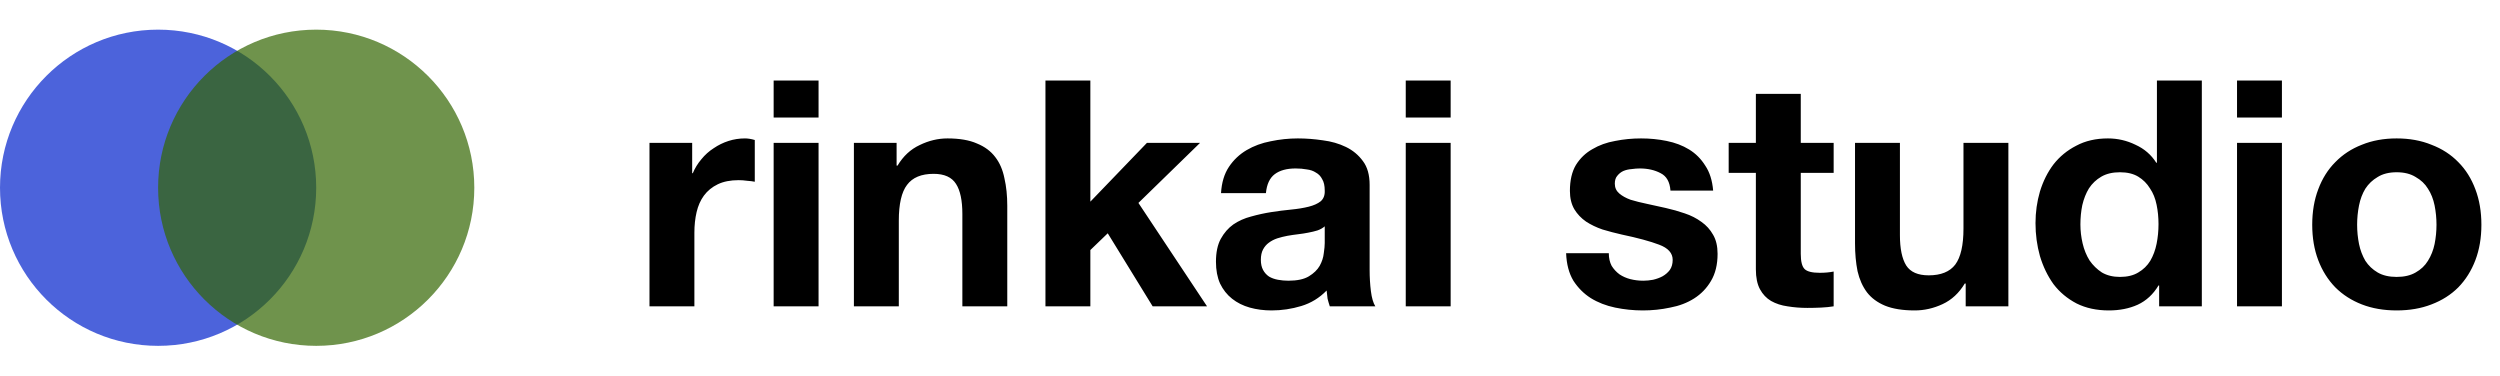
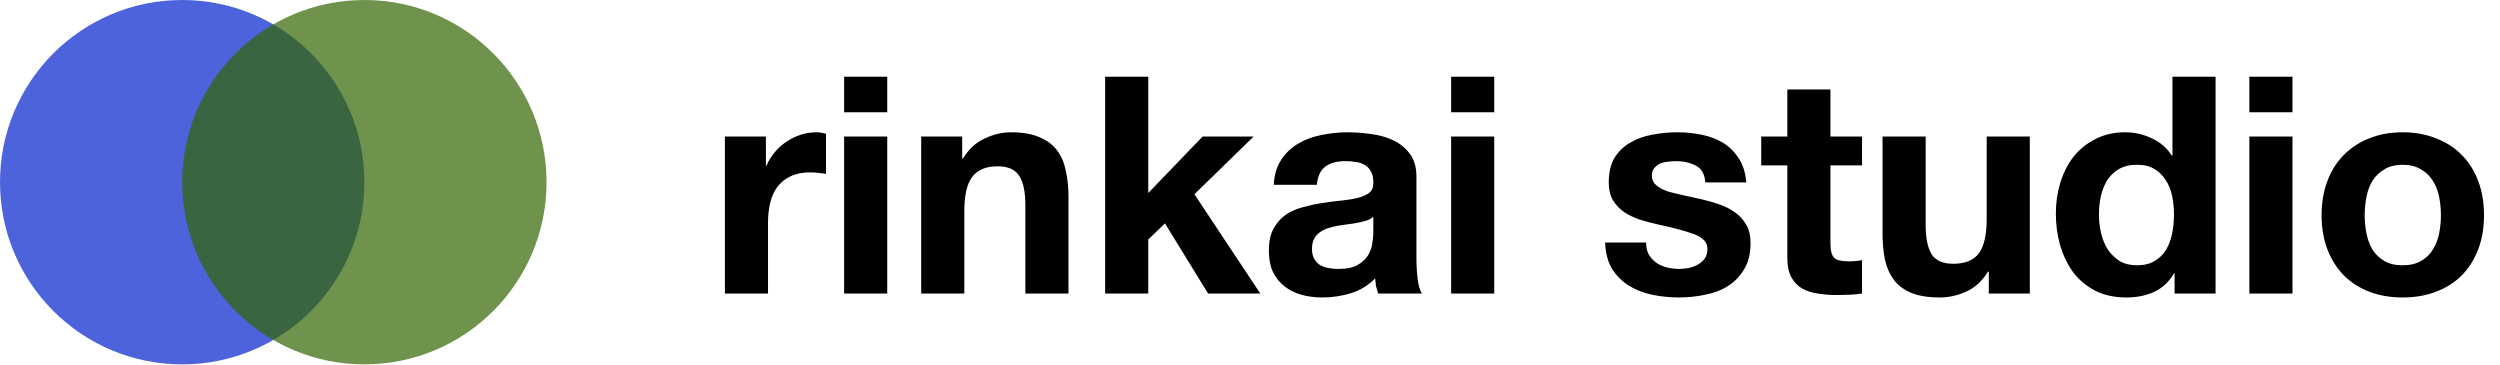
- <svg xmlns="http://www.w3.org/2000/svg" width="253" height="38" viewBox="0 0 253 38" fill="none">
-   <path d="M32 19C32 27.837 24.837 35 16 35C7.163 35 0 27.837 0 19C0 10.163 7.163 3 16 3C24.837 3 32 10.163 32 19Z" fill="#0022CC" fill-opacity="0.7" />
-   <path d="M48 19C48 27.837 40.837 35 32 35C23.163 35 16 27.837 16 19C16 10.163 23.163 3 32 3C40.837 3 48 10.163 48 19Z" fill="#336600" fill-opacity="0.7" />
-   <path d="M65.728 14.456H70.048V17.528H70.112C70.325 17.016 70.613 16.547 70.976 16.12C71.339 15.672 71.755 15.299 72.224 15C72.693 14.68 73.195 14.435 73.728 14.264C74.261 14.093 74.816 14.008 75.392 14.008C75.691 14.008 76.021 14.061 76.384 14.168V18.392C76.171 18.349 75.915 18.317 75.616 18.296C75.317 18.253 75.029 18.232 74.752 18.232C73.92 18.232 73.216 18.371 72.64 18.648C72.064 18.925 71.595 19.309 71.232 19.8C70.891 20.269 70.645 20.824 70.496 21.464C70.347 22.104 70.272 22.797 70.272 23.544V31H65.728V14.456ZM82.838 11.896H78.293V8.152H82.838V11.896ZM78.293 14.456H82.838V31H78.293V14.456ZM86.415 14.456H90.736V16.76H90.832C91.407 15.8 92.154 15.107 93.072 14.68C93.989 14.232 94.927 14.008 95.888 14.008C97.103 14.008 98.096 14.179 98.864 14.52C99.653 14.84 100.272 15.299 100.72 15.896C101.168 16.472 101.477 17.187 101.648 18.04C101.84 18.872 101.936 19.8 101.936 20.824V31H97.391V21.656C97.391 20.291 97.178 19.277 96.751 18.616C96.325 17.933 95.567 17.592 94.48 17.592C93.242 17.592 92.346 17.965 91.791 18.712C91.237 19.437 90.96 20.643 90.96 22.328V31H86.415V14.456ZM105.8 8.152H110.344V20.408L116.072 14.456H121.448L115.208 20.536L122.152 31H116.648L112.104 23.608L110.344 25.304V31H105.8V8.152ZM123.567 19.544C123.631 18.477 123.898 17.592 124.367 16.888C124.837 16.184 125.434 15.619 126.159 15.192C126.885 14.765 127.695 14.467 128.591 14.296C129.509 14.104 130.426 14.008 131.343 14.008C132.175 14.008 133.018 14.072 133.871 14.2C134.725 14.307 135.503 14.531 136.207 14.872C136.911 15.213 137.487 15.693 137.935 16.312C138.383 16.909 138.607 17.709 138.607 18.712V27.32C138.607 28.067 138.65 28.781 138.735 29.464C138.821 30.147 138.97 30.659 139.183 31H134.575C134.49 30.744 134.415 30.488 134.351 30.232C134.309 29.955 134.277 29.677 134.255 29.4C133.53 30.147 132.677 30.669 131.695 30.968C130.714 31.267 129.711 31.416 128.687 31.416C127.898 31.416 127.162 31.32 126.479 31.128C125.797 30.936 125.199 30.637 124.687 30.232C124.175 29.827 123.77 29.315 123.471 28.696C123.194 28.077 123.055 27.341 123.055 26.488C123.055 25.549 123.215 24.781 123.535 24.184C123.877 23.565 124.303 23.075 124.815 22.712C125.349 22.349 125.946 22.083 126.607 21.912C127.29 21.72 127.973 21.571 128.655 21.464C129.338 21.357 130.01 21.272 130.671 21.208C131.333 21.144 131.919 21.048 132.431 20.92C132.943 20.792 133.349 20.611 133.647 20.376C133.946 20.12 134.085 19.757 134.063 19.288C134.063 18.797 133.978 18.413 133.807 18.136C133.658 17.837 133.445 17.613 133.167 17.464C132.911 17.293 132.602 17.187 132.239 17.144C131.898 17.08 131.525 17.048 131.119 17.048C130.223 17.048 129.519 17.24 129.007 17.624C128.495 18.008 128.197 18.648 128.111 19.544H123.567ZM134.063 22.904C133.871 23.075 133.626 23.213 133.327 23.32C133.05 23.405 132.741 23.48 132.399 23.544C132.079 23.608 131.738 23.661 131.375 23.704C131.013 23.747 130.65 23.8 130.287 23.864C129.946 23.928 129.605 24.013 129.263 24.12C128.943 24.227 128.655 24.376 128.399 24.568C128.165 24.739 127.973 24.963 127.823 25.24C127.674 25.517 127.599 25.869 127.599 26.296C127.599 26.701 127.674 27.043 127.823 27.32C127.973 27.597 128.175 27.821 128.431 27.992C128.687 28.141 128.986 28.248 129.327 28.312C129.669 28.376 130.021 28.408 130.383 28.408C131.279 28.408 131.973 28.259 132.463 27.96C132.954 27.661 133.317 27.309 133.551 26.904C133.786 26.477 133.925 26.051 133.967 25.624C134.031 25.197 134.063 24.856 134.063 24.6V22.904ZM146.806 11.896H142.262V8.152H146.806V11.896ZM142.262 14.456H146.806V31H142.262V14.456ZM162.811 25.624C162.811 26.115 162.907 26.541 163.099 26.904C163.312 27.245 163.579 27.533 163.899 27.768C164.219 27.981 164.581 28.141 164.987 28.248C165.413 28.355 165.851 28.408 166.299 28.408C166.619 28.408 166.949 28.376 167.291 28.312C167.653 28.227 167.973 28.109 168.251 27.96C168.549 27.789 168.795 27.576 168.987 27.32C169.179 27.043 169.275 26.701 169.275 26.296C169.275 25.613 168.816 25.101 167.899 24.76C167.003 24.419 165.744 24.077 164.123 23.736C163.461 23.587 162.811 23.416 162.171 23.224C161.552 23.011 160.997 22.744 160.507 22.424C160.016 22.083 159.621 21.667 159.323 21.176C159.024 20.664 158.875 20.045 158.875 19.32C158.875 18.253 159.077 17.379 159.483 16.696C159.909 16.013 160.464 15.48 161.147 15.096C161.829 14.691 162.597 14.413 163.451 14.264C164.304 14.093 165.179 14.008 166.075 14.008C166.971 14.008 167.835 14.093 168.667 14.264C169.52 14.435 170.277 14.723 170.939 15.128C171.6 15.533 172.144 16.077 172.571 16.76C173.019 17.421 173.285 18.264 173.371 19.288H169.051C168.987 18.413 168.656 17.827 168.059 17.528C167.461 17.208 166.757 17.048 165.947 17.048C165.691 17.048 165.413 17.069 165.115 17.112C164.816 17.133 164.539 17.197 164.283 17.304C164.048 17.411 163.845 17.571 163.675 17.784C163.504 17.976 163.419 18.243 163.419 18.584C163.419 18.989 163.568 19.32 163.867 19.576C164.165 19.832 164.549 20.045 165.019 20.216C165.509 20.365 166.064 20.504 166.683 20.632C167.301 20.76 167.931 20.899 168.571 21.048C169.232 21.197 169.872 21.379 170.491 21.592C171.131 21.805 171.696 22.093 172.187 22.456C172.677 22.797 173.072 23.235 173.371 23.768C173.669 24.28 173.819 24.92 173.819 25.688C173.819 26.776 173.595 27.693 173.147 28.44C172.72 29.165 172.155 29.752 171.451 30.2C170.747 30.648 169.936 30.957 169.019 31.128C168.123 31.32 167.205 31.416 166.267 31.416C165.307 31.416 164.368 31.32 163.451 31.128C162.533 30.936 161.712 30.616 160.987 30.168C160.283 29.72 159.696 29.133 159.227 28.408C158.779 27.661 158.533 26.733 158.491 25.624H162.811ZM182.238 14.456H185.566V17.496H182.238V25.688C182.238 26.456 182.366 26.968 182.622 27.224C182.878 27.48 183.39 27.608 184.158 27.608C184.414 27.608 184.659 27.597 184.894 27.576C185.129 27.555 185.353 27.523 185.566 27.48V31C185.182 31.064 184.755 31.107 184.286 31.128C183.817 31.149 183.358 31.16 182.91 31.16C182.206 31.16 181.534 31.107 180.894 31C180.275 30.915 179.721 30.733 179.23 30.456C178.761 30.179 178.387 29.784 178.11 29.272C177.833 28.76 177.694 28.088 177.694 27.256V17.496H174.942V14.456H177.694V9.496H182.238V14.456ZM203.248 31H198.928V28.696H198.832C198.256 29.656 197.509 30.349 196.592 30.776C195.675 31.203 194.736 31.416 193.776 31.416C192.56 31.416 191.557 31.256 190.768 30.936C190 30.616 189.392 30.168 188.944 29.592C188.496 28.995 188.176 28.28 187.984 27.448C187.813 26.595 187.728 25.656 187.728 24.632V14.456H192.272V23.8C192.272 25.165 192.485 26.189 192.912 26.872C193.339 27.533 194.096 27.864 195.184 27.864C196.421 27.864 197.317 27.501 197.872 26.776C198.427 26.029 198.704 24.813 198.704 23.128V14.456H203.248V31ZM218.441 22.68C218.441 21.997 218.377 21.347 218.249 20.728C218.121 20.088 217.897 19.533 217.577 19.064C217.278 18.573 216.883 18.179 216.393 17.88C215.902 17.581 215.283 17.432 214.537 17.432C213.79 17.432 213.161 17.581 212.649 17.88C212.137 18.179 211.721 18.573 211.401 19.064C211.102 19.555 210.878 20.12 210.729 20.76C210.601 21.379 210.537 22.029 210.537 22.712C210.537 23.352 210.611 23.992 210.761 24.632C210.91 25.272 211.145 25.848 211.465 26.36C211.806 26.851 212.222 27.256 212.713 27.576C213.225 27.875 213.833 28.024 214.537 28.024C215.283 28.024 215.902 27.875 216.393 27.576C216.905 27.277 217.31 26.883 217.609 26.392C217.907 25.88 218.121 25.304 218.249 24.664C218.377 24.024 218.441 23.363 218.441 22.68ZM218.505 28.888H218.441C217.907 29.784 217.203 30.435 216.329 30.84C215.475 31.224 214.505 31.416 213.417 31.416C212.179 31.416 211.091 31.181 210.153 30.712C209.214 30.221 208.435 29.571 207.817 28.76C207.219 27.928 206.761 26.979 206.441 25.912C206.142 24.845 205.993 23.736 205.993 22.584C205.993 21.475 206.142 20.408 206.441 19.384C206.761 18.339 207.219 17.421 207.817 16.632C208.435 15.843 209.203 15.213 210.121 14.744C211.038 14.253 212.105 14.008 213.321 14.008C214.302 14.008 215.23 14.221 216.105 14.648C217.001 15.053 217.705 15.661 218.217 16.472H218.281V8.152H222.825V31H218.505V28.888ZM230.931 11.896H226.387V8.152H230.931V11.896ZM226.387 14.456H230.931V31H226.387V14.456ZM238.541 22.744C238.541 23.405 238.605 24.056 238.733 24.696C238.861 25.315 239.075 25.88 239.373 26.392C239.693 26.883 240.109 27.277 240.621 27.576C241.133 27.875 241.773 28.024 242.541 28.024C243.309 28.024 243.949 27.875 244.461 27.576C244.995 27.277 245.411 26.883 245.709 26.392C246.029 25.88 246.253 25.315 246.381 24.696C246.509 24.056 246.573 23.405 246.573 22.744C246.573 22.083 246.509 21.432 246.381 20.792C246.253 20.152 246.029 19.587 245.709 19.096C245.411 18.605 244.995 18.211 244.461 17.912C243.949 17.592 243.309 17.432 242.541 17.432C241.773 17.432 241.133 17.592 240.621 17.912C240.109 18.211 239.693 18.605 239.373 19.096C239.075 19.587 238.861 20.152 238.733 20.792C238.605 21.432 238.541 22.083 238.541 22.744ZM233.997 22.744C233.997 21.421 234.2 20.227 234.605 19.16C235.011 18.072 235.587 17.155 236.333 16.408C237.08 15.64 237.976 15.053 239.021 14.648C240.067 14.221 241.24 14.008 242.541 14.008C243.843 14.008 245.016 14.221 246.061 14.648C247.128 15.053 248.035 15.64 248.781 16.408C249.528 17.155 250.104 18.072 250.509 19.16C250.915 20.227 251.117 21.421 251.117 22.744C251.117 24.067 250.915 25.261 250.509 26.328C250.104 27.395 249.528 28.312 248.781 29.08C248.035 29.827 247.128 30.403 246.061 30.808C245.016 31.213 243.843 31.416 242.541 31.416C241.24 31.416 240.067 31.213 239.021 30.808C237.976 30.403 237.08 29.827 236.333 29.08C235.587 28.312 235.011 27.395 234.605 26.328C234.2 25.261 233.997 24.067 233.997 22.744Z" fill="black" />
+ <svg xmlns="http://www.w3.org/2000/svg" width="247" height="36" viewBox="0 0 247 36" fill="none">
+   <path d="M36 18C36 27.941 27.941 36 18 36C8.059 36 0 27.941 0 18C0 8.059 8.059 0 18 0C27.941 0 36 8.059 36 18Z" fill="#0022CC" fill-opacity="0.7" />
+   <path d="M54 18C54 27.941 45.941 36 36 36C26.059 36 18 27.941 18 18C18 8.059 26.059 0 36 0C45.941 0 54 8.059 54 18Z" fill="#336600" fill-opacity="0.7" />
+   <path d="M71.62 13.49H75.67V16.37H75.73C75.93 15.89 76.2 15.45 76.54 15.05C76.88 14.63 77.27 14.28 77.71 14C78.15 13.7 78.62 13.47 79.12 13.31C79.62 13.15 80.14 13.07 80.68 13.07C80.96 13.07 81.27 13.12 81.61 13.22V17.18C81.41 17.14 81.17 17.11 80.89 17.09C80.61 17.05 80.34 17.03 80.08 17.03C79.3 17.03 78.64 17.16 78.1 17.42C77.56 17.68 77.12 18.04 76.78 18.5C76.46 18.94 76.23 19.46 76.09 20.06C75.95 20.66 75.88 21.31 75.88 22.01V29H71.62V13.49ZM87.66 11.09H83.4V7.58H87.66V11.09ZM83.4 13.49H87.66V29H83.4V13.49ZM91.014 13.49H95.064V15.65H95.154C95.695 14.75 96.394 14.1 97.254 13.7C98.115 13.28 98.995 13.07 99.894 13.07C101.035 13.07 101.965 13.23 102.685 13.55C103.425 13.85 104.005 14.28 104.425 14.84C104.845 15.38 105.135 16.05 105.295 16.85C105.475 17.63 105.565 18.5 105.565 19.46V29H101.305V20.24C101.305 18.96 101.105 18.01 100.705 17.39C100.305 16.75 99.594 16.43 98.575 16.43C97.415 16.43 96.575 16.78 96.055 17.48C95.534 18.16 95.275 19.29 95.275 20.87V29H91.014V13.49ZM109.188 7.58H113.448V19.07L118.818 13.49H123.858L118.008 19.19L124.518 29H119.358L115.098 22.07L113.448 23.66V29H109.188V7.58ZM125.844 18.26C125.904 17.26 126.154 16.43 126.594 15.77C127.034 15.11 127.594 14.58 128.274 14.18C128.954 13.78 129.714 13.5 130.554 13.34C131.414 13.16 132.274 13.07 133.134 13.07C133.914 13.07 134.704 13.13 135.504 13.25C136.304 13.35 137.034 13.56 137.694 13.88C138.354 14.2 138.894 14.65 139.314 15.23C139.734 15.79 139.944 16.54 139.944 17.48V25.55C139.944 26.25 139.984 26.92 140.064 27.56C140.144 28.2 140.284 28.68 140.484 29H136.164C136.084 28.76 136.014 28.52 135.954 28.28C135.914 28.02 135.884 27.76 135.864 27.5C135.184 28.2 134.384 28.69 133.464 28.97C132.544 29.25 131.604 29.39 130.644 29.39C129.904 29.39 129.214 29.3 128.574 29.12C127.934 28.94 127.374 28.66 126.894 28.28C126.414 27.9 126.034 27.42 125.754 26.84C125.494 26.26 125.364 25.57 125.364 24.77C125.364 23.89 125.514 23.17 125.814 22.61C126.134 22.03 126.534 21.57 127.014 21.23C127.514 20.89 128.074 20.64 128.694 20.48C129.334 20.3 129.974 20.16 130.614 20.06C131.254 19.96 131.884 19.88 132.504 19.82C133.124 19.76 133.674 19.67 134.154 19.55C134.634 19.43 135.014 19.26 135.294 19.04C135.574 18.8 135.704 18.46 135.684 18.02C135.684 17.56 135.604 17.2 135.444 16.94C135.304 16.66 135.104 16.45 134.844 16.31C134.604 16.15 134.314 16.05 133.974 16.01C133.654 15.95 133.304 15.92 132.924 15.92C132.084 15.92 131.424 16.1 130.944 16.46C130.464 16.82 130.184 17.42 130.104 18.26H125.844ZM135.684 21.41C135.504 21.57 135.274 21.7 134.994 21.8C134.734 21.88 134.444 21.95 134.124 22.01C133.824 22.07 133.504 22.12 133.164 22.16C132.824 22.2 132.484 22.25 132.144 22.31C131.824 22.37 131.504 22.45 131.184 22.55C130.884 22.65 130.614 22.79 130.374 22.97C130.154 23.13 129.974 23.34 129.834 23.6C129.694 23.86 129.624 24.19 129.624 24.59C129.624 24.97 129.694 25.29 129.834 25.55C129.974 25.81 130.164 26.02 130.404 26.18C130.644 26.32 130.924 26.42 131.244 26.48C131.564 26.54 131.894 26.57 132.234 26.57C133.074 26.57 133.724 26.43 134.184 26.15C134.644 25.87 134.984 25.54 135.204 25.16C135.424 24.76 135.554 24.36 135.594 23.96C135.654 23.56 135.684 23.24 135.684 23V21.41ZM147.631 11.09H143.371V7.58H147.631V11.09ZM143.371 13.49H147.631V29H143.371V13.49ZM162.635 23.96C162.635 24.42 162.725 24.82 162.905 25.16C163.105 25.48 163.355 25.75 163.655 25.97C163.955 26.17 164.295 26.32 164.675 26.42C165.075 26.52 165.485 26.57 165.905 26.57C166.205 26.57 166.515 26.54 166.835 26.48C167.175 26.4 167.475 26.29 167.735 26.15C168.015 25.99 168.245 25.79 168.425 25.55C168.605 25.29 168.695 24.97 168.695 24.59C168.695 23.95 168.265 23.47 167.405 23.15C166.565 22.83 165.385 22.51 163.865 22.19C163.245 22.05 162.635 21.89 162.035 21.71C161.455 21.51 160.935 21.26 160.475 20.96C160.015 20.64 159.645 20.25 159.365 19.79C159.085 19.31 158.945 18.73 158.945 18.05C158.945 17.05 159.135 16.23 159.515 15.59C159.915 14.95 160.435 14.45 161.075 14.09C161.715 13.71 162.435 13.45 163.235 13.31C164.035 13.15 164.855 13.07 165.695 13.07C166.535 13.07 167.345 13.15 168.125 13.31C168.925 13.47 169.635 13.74 170.255 14.12C170.875 14.5 171.385 15.01 171.785 15.65C172.205 16.27 172.455 17.06 172.535 18.02H168.485C168.425 17.2 168.115 16.65 167.555 16.37C166.995 16.07 166.335 15.92 165.575 15.92C165.335 15.92 165.075 15.94 164.795 15.98C164.515 16 164.255 16.06 164.015 16.16C163.795 16.26 163.605 16.41 163.445 16.61C163.285 16.79 163.205 17.04 163.205 17.36C163.205 17.74 163.345 18.05 163.625 18.29C163.905 18.53 164.265 18.73 164.705 18.89C165.165 19.03 165.685 19.16 166.265 19.28C166.845 19.4 167.435 19.53 168.035 19.67C168.655 19.81 169.255 19.98 169.835 20.18C170.435 20.38 170.965 20.65 171.425 20.99C171.885 21.31 172.255 21.72 172.535 22.22C172.815 22.7 172.955 23.3 172.955 24.02C172.955 25.04 172.745 25.9 172.325 26.6C171.925 27.28 171.395 27.83 170.735 28.25C170.075 28.67 169.315 28.96 168.455 29.12C167.615 29.3 166.755 29.39 165.875 29.39C164.975 29.39 164.095 29.3 163.235 29.12C162.375 28.94 161.605 28.64 160.925 28.22C160.265 27.8 159.715 27.25 159.275 26.57C158.855 25.87 158.625 25 158.585 23.96H162.635ZM180.848 13.49H183.968V16.34H180.848V24.02C180.848 24.74 180.968 25.22 181.208 25.46C181.448 25.7 181.928 25.82 182.648 25.82C182.888 25.82 183.118 25.81 183.338 25.79C183.558 25.77 183.768 25.74 183.968 25.7V29C183.608 29.06 183.208 29.1 182.768 29.12C182.328 29.14 181.898 29.15 181.478 29.15C180.818 29.15 180.188 29.1 179.588 29C179.008 28.92 178.488 28.75 178.028 28.49C177.588 28.23 177.238 27.86 176.978 27.38C176.718 26.9 176.588 26.27 176.588 25.49V16.34H174.008V13.49H176.588V8.84H180.848V13.49ZM200.545 29H196.495V26.84H196.405C195.865 27.74 195.165 28.39 194.305 28.79C193.445 29.19 192.565 29.39 191.665 29.39C190.525 29.39 189.585 29.24 188.845 28.94C188.125 28.64 187.555 28.22 187.135 27.68C186.715 27.12 186.415 26.45 186.235 25.67C186.075 24.87 185.995 23.99 185.995 23.03V13.49H190.255V22.25C190.255 23.53 190.455 24.49 190.855 25.13C191.255 25.75 191.965 26.06 192.985 26.06C194.145 26.06 194.985 25.72 195.505 25.04C196.025 24.34 196.285 23.2 196.285 21.62V13.49H200.545V29ZM214.788 21.2C214.788 20.56 214.728 19.95 214.608 19.37C214.488 18.77 214.278 18.25 213.978 17.81C213.698 17.35 213.328 16.98 212.868 16.7C212.408 16.42 211.828 16.28 211.128 16.28C210.428 16.28 209.838 16.42 209.358 16.7C208.878 16.98 208.488 17.35 208.188 17.81C207.908 18.27 207.698 18.8 207.558 19.4C207.438 19.98 207.378 20.59 207.378 21.23C207.378 21.83 207.448 22.43 207.588 23.03C207.728 23.63 207.948 24.17 208.248 24.65C208.568 25.11 208.958 25.49 209.418 25.79C209.898 26.07 210.468 26.21 211.128 26.21C211.828 26.21 212.408 26.07 212.868 25.79C213.348 25.51 213.728 25.14 214.008 24.68C214.288 24.2 214.488 23.66 214.608 23.06C214.728 22.46 214.788 21.84 214.788 21.2ZM214.848 27.02H214.788C214.288 27.86 213.628 28.47 212.808 28.85C212.008 29.21 211.098 29.39 210.078 29.39C208.918 29.39 207.898 29.17 207.018 28.73C206.138 28.27 205.408 27.66 204.828 26.9C204.268 26.12 203.838 25.23 203.538 24.23C203.258 23.23 203.118 22.19 203.118 21.11C203.118 20.07 203.258 19.07 203.538 18.11C203.838 17.13 204.268 16.27 204.828 15.53C205.408 14.79 206.128 14.2 206.988 13.76C207.848 13.3 208.848 13.07 209.988 13.07C210.908 13.07 211.778 13.27 212.598 13.67C213.438 14.05 214.098 14.62 214.578 15.38H214.638V7.58H218.898V29H214.848V27.02ZM226.498 11.09H222.238V7.58H226.498V11.09ZM222.238 13.49H226.498V29H222.238V13.49ZM233.632 21.26C233.632 21.88 233.692 22.49 233.812 23.09C233.932 23.67 234.132 24.2 234.412 24.68C234.712 25.14 235.102 25.51 235.582 25.79C236.062 26.07 236.662 26.21 237.382 26.21C238.102 26.21 238.702 26.07 239.182 25.79C239.682 25.51 240.072 25.14 240.352 24.68C240.652 24.2 240.862 23.67 240.982 23.09C241.102 22.49 241.162 21.88 241.162 21.26C241.162 20.64 241.102 20.03 240.982 19.43C240.862 18.83 240.652 18.3 240.352 17.84C240.072 17.38 239.682 17.01 239.182 16.73C238.702 16.43 238.102 16.28 237.382 16.28C236.662 16.28 236.062 16.43 235.582 16.73C235.102 17.01 234.712 17.38 234.412 17.84C234.132 18.3 233.932 18.83 233.812 19.43C233.692 20.03 233.632 20.64 233.632 21.26ZM229.372 21.26C229.372 20.02 229.562 18.9 229.942 17.9C230.322 16.88 230.862 16.02 231.562 15.32C232.262 14.6 233.102 14.05 234.082 13.67C235.062 13.27 236.162 13.07 237.382 13.07C238.602 13.07 239.702 13.27 240.682 13.67C241.682 14.05 242.532 14.6 243.232 15.32C243.932 16.02 244.472 16.88 244.852 17.9C245.232 18.9 245.422 20.02 245.422 21.26C245.422 22.5 245.232 23.62 244.852 24.62C244.472 25.62 243.932 26.48 243.232 27.2C242.532 27.9 241.682 28.44 240.682 28.82C239.702 29.2 238.602 29.39 237.382 29.39C236.162 29.39 235.062 29.2 234.082 28.82C233.102 28.44 232.262 27.9 231.562 27.2C230.862 26.48 230.322 25.62 229.942 24.62C229.562 23.62 229.372 22.5 229.372 21.26Z" fill="black" />
</svg>
